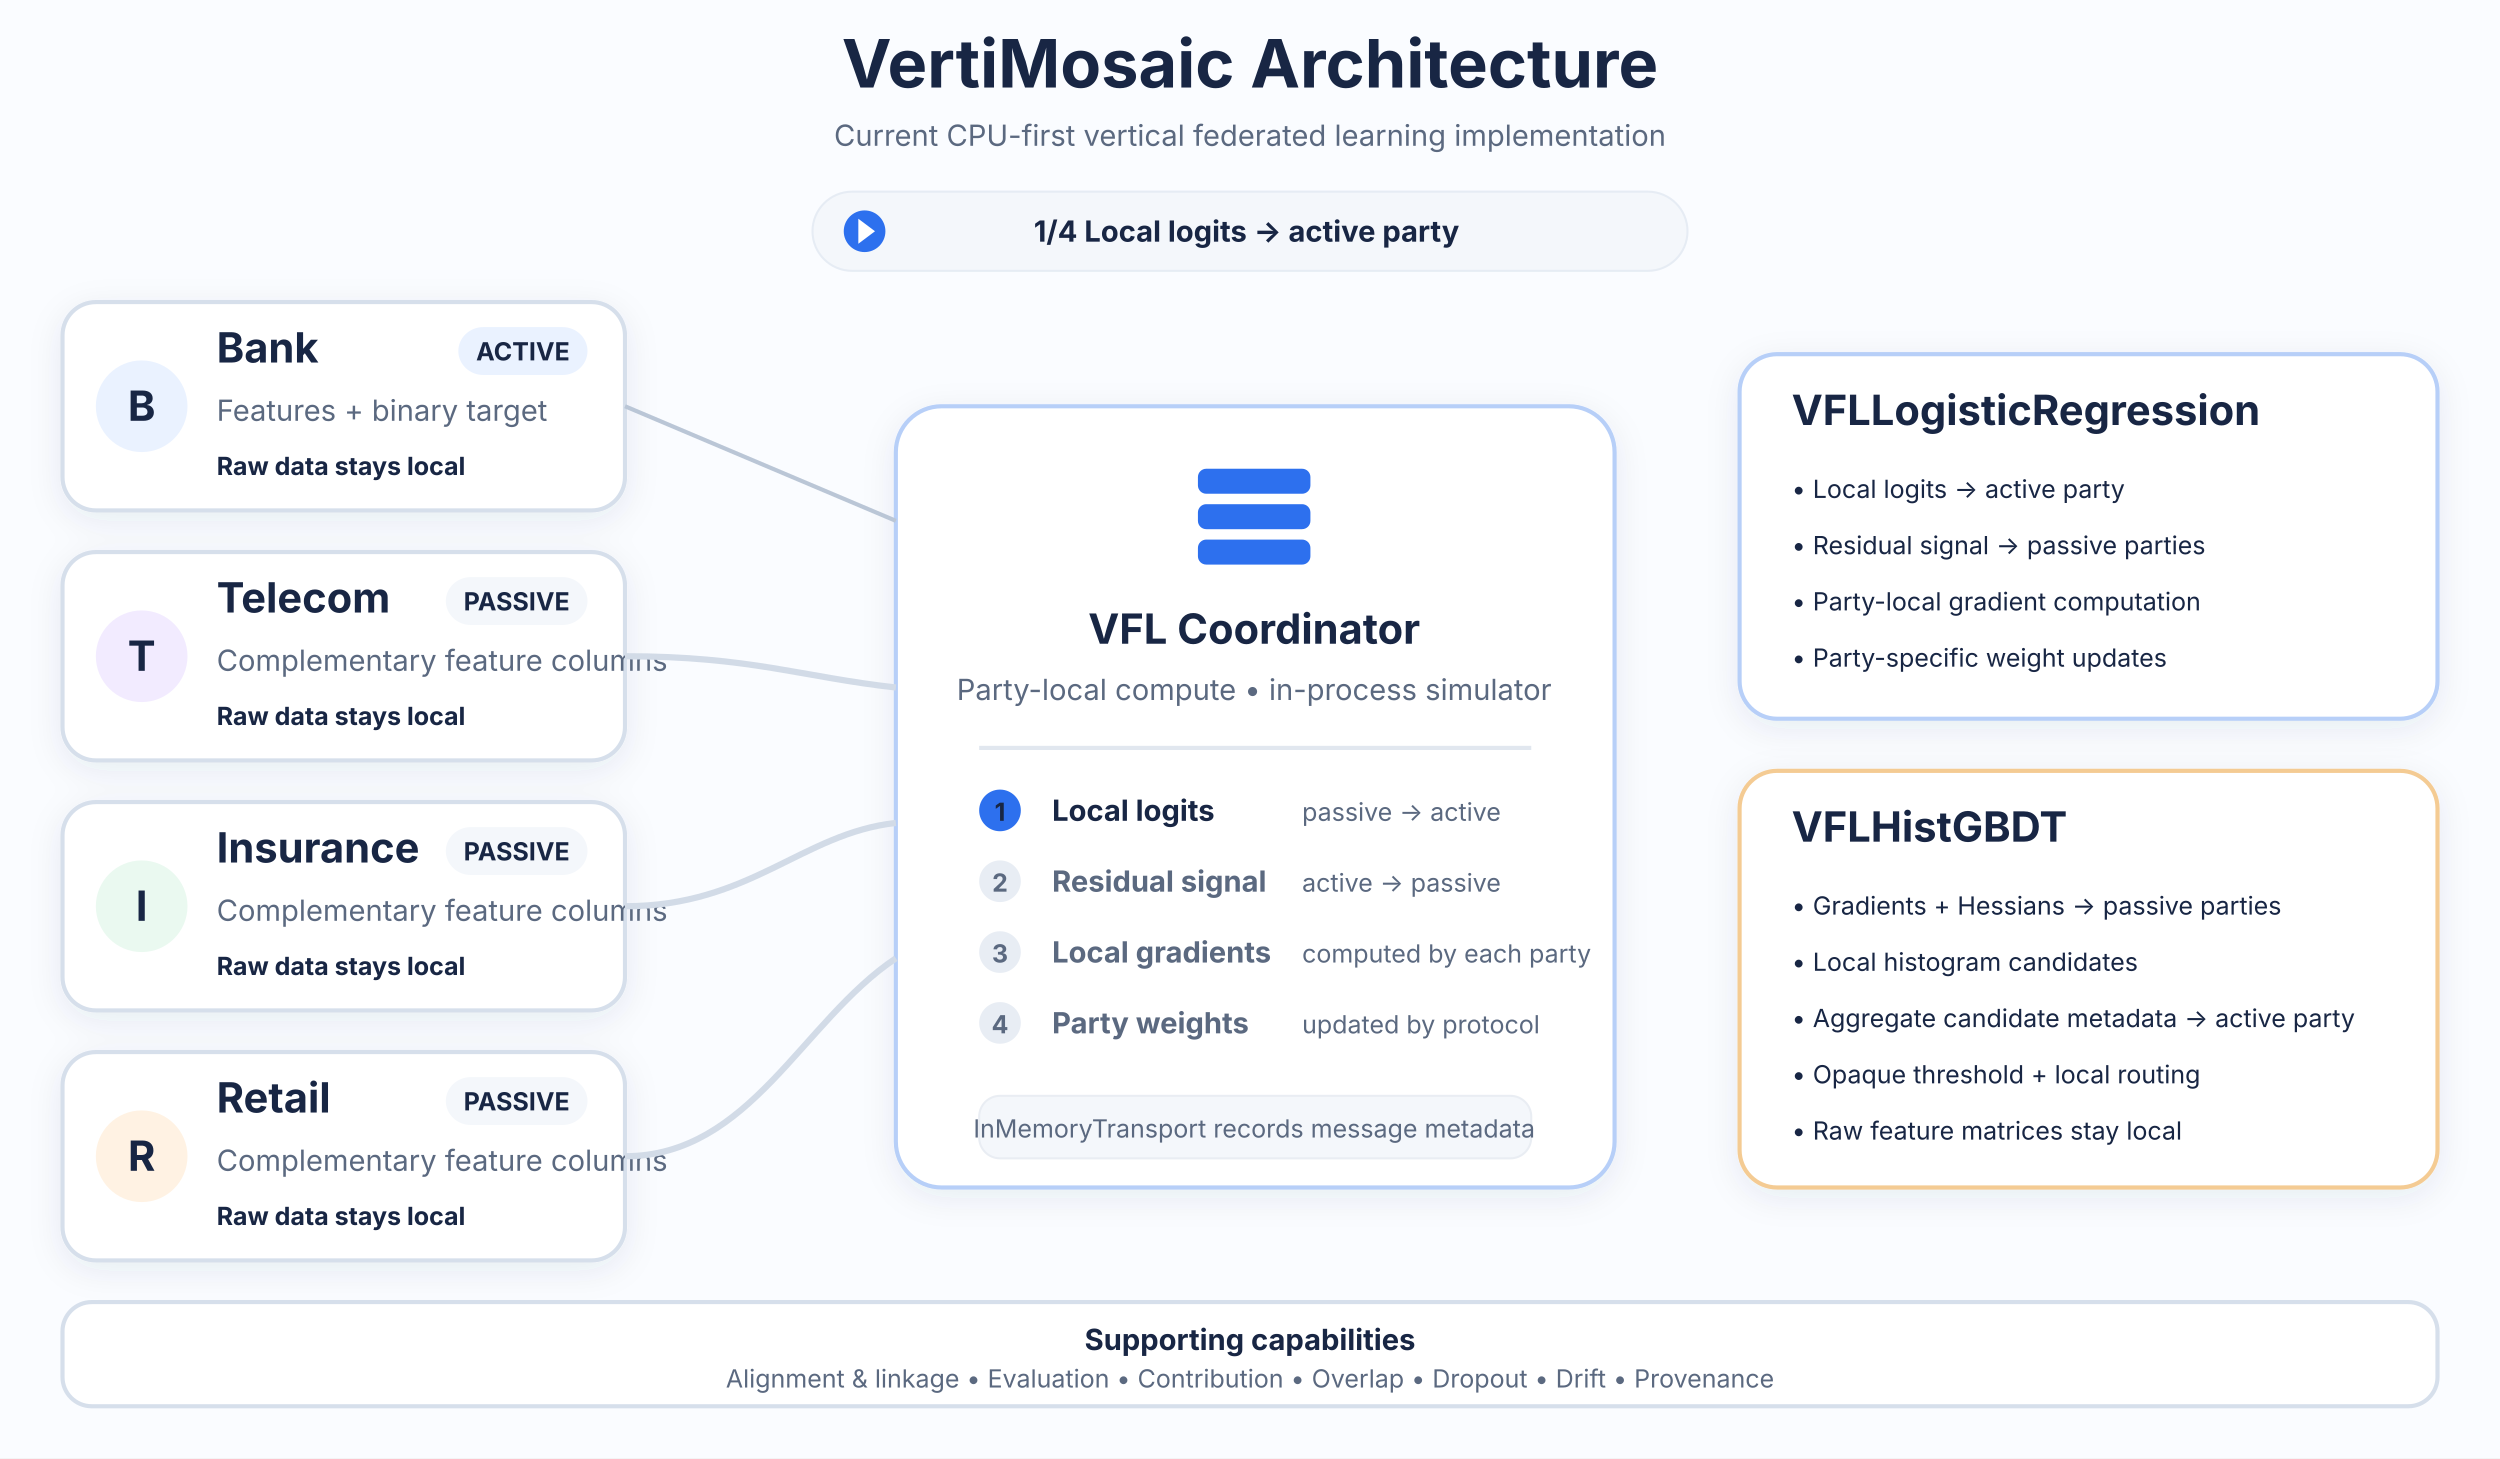
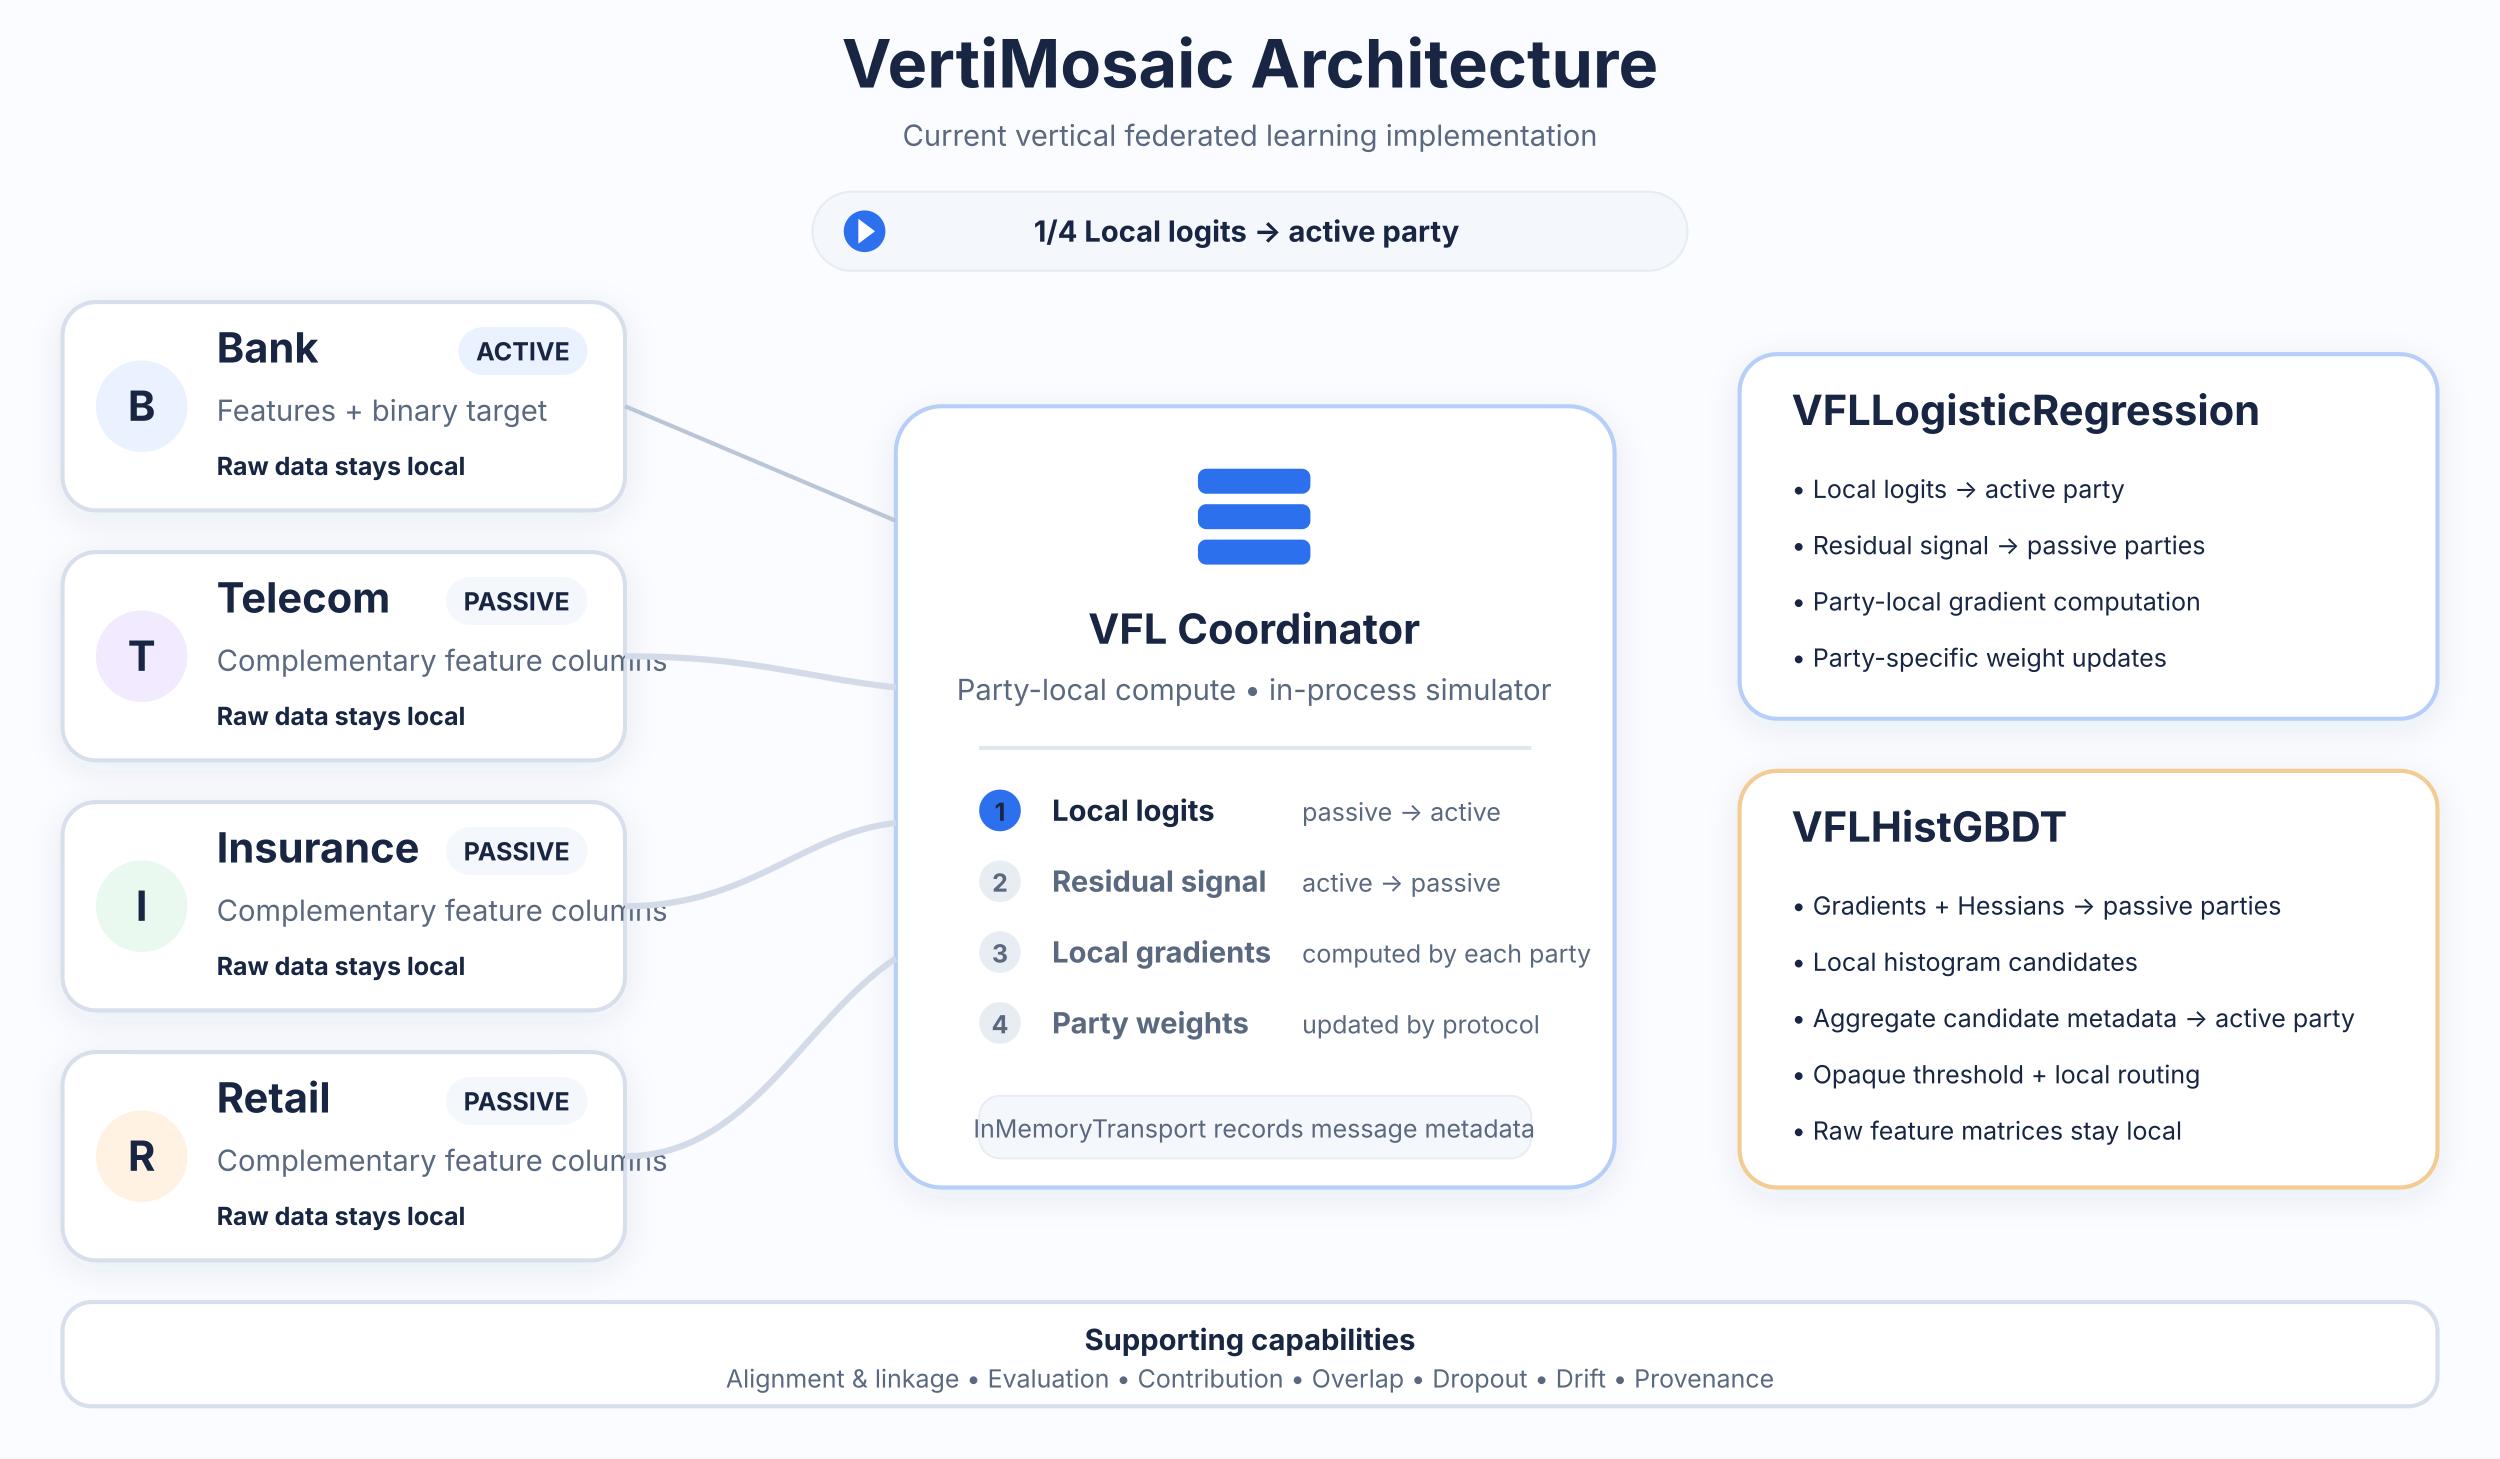
<svg xmlns="http://www.w3.org/2000/svg" xmlns:xlink="http://www.w3.org/1999/xlink" viewBox="0 0 1200 700" role="img" aria-labelledby="title desc">
  <defs>
    <style>
      text { font-family: Inter, "Segoe UI", Arial, sans-serif; fill: #182644; }
      .muted { fill: #5b6980; }
      .small { font-size: 12px; }
      .body { font-size: 14px; }
      .label { font-size: 14px; font-weight: 700; }
      .heading { font-size: 20px; font-weight: 700; }
      .title { font-size: 32px; font-weight: 700; }
      .card { fill: #ffffff; stroke: #d6dfeb; stroke-width: 2; }
      .blueCard { fill: #ffffff; stroke: #b7cff8; stroke-width: 2; }
      .orangeCard { fill: #ffffff; stroke: #f4cb93; stroke-width: 2; }
      .neutralPath { fill: none; stroke: #d2dbe7; stroke-width: 3; }
      .bluePath { fill: none; stroke: #2d70ee; stroke-width: 4; }
      .purplePath { fill: none; stroke: #8449e0; stroke-width: 4; }
      .orangePath { fill: none; stroke: #eb861f; stroke-width: 4; }
      .greenPath { fill: none; stroke: #20ab60; stroke-width: 4; }
    </style>
    <filter id="shadow" x="-20%" y="-20%" width="140%" height="140%">
      <feDropShadow dx="0" dy="4" stdDeviation="8" flood-color="#23395d" flood-opacity="0.08" />
    </filter>
  </defs>
  <rect width="1200" height="700" fill="#fafcff" />
  <text x="600" y="42" text-anchor="middle" class="title">VertiMosaic Architecture</text>
-   <text x="600" y="70" text-anchor="middle" class="body muted">Current CPU-first vertical federated learning implementation</text>
+   <text x="600" y="70" text-anchor="middle" class="body muted">Current vertical federated learning implementation</text>
  <g opacity="1">
    <rect x="390" y="92" width="420" height="38" rx="19" fill="#f4f7fb" stroke="#e6ecf4" />
    <circle cx="415" cy="111" r="10" fill="#2d70ee" />
    <path d="M412 105 L412 117 L420 111 Z" fill="#fff" />
  </g>
  <g>
    <text x="600" y="116" text-anchor="middle" class="label" fill="#2d70ee">1/4  Local logits → active party
      <animate attributeName="opacity" values="1;1;0;0;0" keyTimes="0;0.24;0.25;0.99;1" dur="6s" repeatCount="indefinite" />
    </text>
    <text x="600" y="116" text-anchor="middle" class="label" fill="#8449e0" opacity="0">2/4  Residual signal → passive parties
      <animate attributeName="opacity" values="0;0;1;1;0;0" keyTimes="0;0.24;0.25;0.49;0.50;1" dur="6s" repeatCount="indefinite" />
    </text>
    <text x="600" y="116" text-anchor="middle" class="label" fill="#eb861f" opacity="0">3/4  Gradients + Hessians → passive parties
      <animate attributeName="opacity" values="0;0;1;1;0;0" keyTimes="0;0.49;0.50;0.74;0.75;1" dur="6s" repeatCount="indefinite" />
    </text>
    <text x="600" y="116" text-anchor="middle" class="label" fill="#20ab60" opacity="0">4/4  Candidate metadata → active party
      <animate attributeName="opacity" values="0;0;1;1;0" keyTimes="0;0.74;0.75;0.99;1" dur="6s" repeatCount="indefinite" />
    </text>
  </g>
  <g filter="url(#shadow)">
    <rect x="30" y="145" width="270" height="100" rx="16" class="card" />
    <rect x="30" y="265" width="270" height="100" rx="16" class="card" />
    <rect x="30" y="385" width="270" height="100" rx="16" class="card" />
    <rect x="30" y="505" width="270" height="100" rx="16" class="card" />
  </g>
  <circle cx="68" cy="195" r="22" fill="#eaf2ff" />
  <text x="68" y="202" text-anchor="middle" class="heading" fill="#2d70ee">B</text>
  <circle cx="68" cy="315" r="22" fill="#f2ebff" />
  <text x="68" y="322" text-anchor="middle" class="heading" fill="#8449e0">T</text>
  <circle cx="68" cy="435" r="22" fill="#eaf9f0" />
  <text x="68" y="442" text-anchor="middle" class="heading" fill="#20ab60">I</text>
  <circle cx="68" cy="555" r="22" fill="#fff2e3" />
  <text x="68" y="562" text-anchor="middle" class="heading" fill="#eb861f">R</text>
  <text x="104" y="174" class="heading">Bank</text>
  <rect x="220" y="157" width="62" height="23" rx="12" fill="#eaf2ff" />
  <text x="251" y="173" text-anchor="middle" class="small" font-weight="700" fill="#2d70ee">ACTIVE</text>
  <text x="104" y="202" class="body muted">Features + binary target</text>
  <text x="104" y="228" class="small" font-weight="700" fill="#da4545">Raw data stays local</text>
  <text x="104" y="294" class="heading">Telecom</text>
  <rect x="214" y="277" width="68" height="23" rx="12" fill="#f4f7fb" />
  <text x="248" y="293" text-anchor="middle" class="small" font-weight="700" fill="#5b6980">PASSIVE</text>
  <text x="104" y="322" class="body muted">Complementary feature columns</text>
  <text x="104" y="348" class="small" font-weight="700" fill="#da4545">Raw data stays local</text>
  <text x="104" y="414" class="heading">Insurance</text>
  <rect x="214" y="397" width="68" height="23" rx="12" fill="#f4f7fb" />
  <text x="248" y="413" text-anchor="middle" class="small" font-weight="700" fill="#5b6980">PASSIVE</text>
  <text x="104" y="442" class="body muted">Complementary feature columns</text>
  <text x="104" y="468" class="small" font-weight="700" fill="#da4545">Raw data stays local</text>
  <text x="104" y="534" class="heading">Retail</text>
  <rect x="214" y="517" width="68" height="23" rx="12" fill="#f4f7fb" />
  <text x="248" y="533" text-anchor="middle" class="small" font-weight="700" fill="#5b6980">PASSIVE</text>
  <text x="104" y="562" class="body muted">Complementary feature columns</text>
  <text x="104" y="588" class="small" font-weight="700" fill="#da4545">Raw data stays local</text>
  <rect x="430" y="195" width="345" height="375" rx="22" class="blueCard" filter="url(#shadow)" />
  <g fill="#2d70ee">
    <rect x="575" y="225" width="54" height="12" rx="4" />
    <rect x="575" y="242" width="54" height="12" rx="4" />
    <rect x="575" y="259" width="54" height="12" rx="4" />
  </g>
  <text x="602" y="309" text-anchor="middle" class="heading">VFL Coordinator</text>
  <text x="602" y="336" text-anchor="middle" class="body muted">Party-local compute • in-process simulator</text>
  <line x1="470" y1="359" x2="735" y2="359" stroke="#e1e7ef" stroke-width="2" />
  <circle cx="480" cy="389" r="10" fill="#2d70ee" />
  <text x="480" y="394" text-anchor="middle" class="small" fill="#fff" font-weight="700">1</text>
  <text x="505" y="394" class="label">Local logits</text>
  <text x="625" y="394" class="small muted">passive → active</text>
  <circle cx="480" cy="423" r="10" fill="#e8edf4" />
  <text x="480" y="428" text-anchor="middle" class="small muted" font-weight="700">2</text>
  <text x="505" y="428" class="label muted">Residual signal</text>
  <text x="625" y="428" class="small muted">active → passive</text>
  <circle cx="480" cy="457" r="10" fill="#e8edf4" />
  <text x="480" y="462" text-anchor="middle" class="small muted" font-weight="700">3</text>
  <text x="505" y="462" class="label muted">Local gradients</text>
  <text x="625" y="462" class="small muted">computed by each party</text>
  <circle cx="480" cy="491" r="10" fill="#e8edf4" />
  <text x="480" y="496" text-anchor="middle" class="small muted" font-weight="700">4</text>
  <text x="505" y="496" class="label muted">Party weights</text>
  <text x="625" y="496" class="small muted">updated by protocol</text>
  <rect x="470" y="526" width="265" height="30" rx="10" fill="#f4f7fb" stroke="#e9edf3" />
  <text x="602" y="546" text-anchor="middle" class="small muted">InMemoryTransport records message metadata</text>
  <rect x="835" y="170" width="335" height="175" rx="18" class="blueCard" filter="url(#shadow)" />
  <text x="860" y="204" class="heading" fill="#2d70ee">VFLLogisticRegression</text>
  <text x="860" y="239" class="small">• Local logits → active party</text>
  <text x="860" y="266" class="small">• Residual signal → passive parties</text>
  <text x="860" y="293" class="small">• Party-local gradient computation</text>
  <text x="860" y="320" class="small">• Party-specific weight updates</text>
  <rect x="835" y="370" width="335" height="200" rx="18" class="orangeCard" filter="url(#shadow)" />
  <text x="860" y="404" class="heading" fill="#eb861f">VFLHistGBDT</text>
  <text x="860" y="439" class="small">• Gradients + Hessians → passive parties</text>
  <text x="860" y="466" class="small">• Local histogram candidates</text>
  <text x="860" y="493" class="small">• Aggregate candidate metadata → active party</text>
  <text x="860" y="520" class="small">• Opaque threshold + local routing</text>
  <text x="860" y="547" class="small">• Raw feature matrices stay local</text>
  <path id="tIn" d="M300 315 C360 315 385 325 430 330" class="neutralPath" />
  <path id="iIn" d="M300 435 C360 435 385 400 430 395" class="neutralPath" />
  <path id="rIn" d="M300 555 C360 555 385 490 430 460" class="neutralPath" />
  <path id="tOut" d="M430 330 C385 325 360 315 300 315" fill="none" />
  <path id="iOut" d="M430 395 C385 400 360 435 300 435" fill="none" />
  <path id="rOut" d="M430 460 C385 490 360 555 300 555" fill="none" />
  <line x1="300" y1="195" x2="430" y2="250" stroke="#bac6d6" stroke-width="2" />
  <g fill="#2d70ee" opacity="0">
    <circle r="7">
      <animateMotion dur="1.25s" begin="0s;6s" repeatCount="1">
        <mpath xlink:href="#tIn" />
      </animateMotion>
    </circle>
    <circle r="7">
      <animateMotion dur="1.25s" begin="0.12s;6.12s" repeatCount="1">
        <mpath xlink:href="#iIn" />
      </animateMotion>
    </circle>
    <circle r="7">
      <animateMotion dur="1.25s" begin="0.24s;6.24s" repeatCount="1">
        <mpath xlink:href="#rIn" />
      </animateMotion>
    </circle>
    <animate attributeName="opacity" values="1;1;0;0" keyTimes="0;0.24;0.25;1" dur="6s" repeatCount="indefinite" />
  </g>
  <g fill="#8449e0" opacity="0">
    <circle r="7">
      <animateMotion dur="1.25s" begin="1.5s;7.5s" repeatCount="1">
        <mpath xlink:href="#tOut" />
      </animateMotion>
    </circle>
    <circle r="7">
      <animateMotion dur="1.25s" begin="1.62s;7.62s" repeatCount="1">
        <mpath xlink:href="#iOut" />
      </animateMotion>
    </circle>
    <circle r="7">
      <animateMotion dur="1.25s" begin="1.74s;7.74s" repeatCount="1">
        <mpath xlink:href="#rOut" />
      </animateMotion>
    </circle>
    <animate attributeName="opacity" values="0;0;1;1;0;0" keyTimes="0;0.24;0.25;0.49;0.50;1" dur="6s" repeatCount="indefinite" />
  </g>
  <g fill="#eb861f" opacity="0">
    <circle r="7">
      <animateMotion dur="1.25s" begin="3s;9s" repeatCount="1">
        <mpath xlink:href="#tOut" />
      </animateMotion>
    </circle>
    <circle r="7">
      <animateMotion dur="1.25s" begin="3.12s;9.12s" repeatCount="1">
        <mpath xlink:href="#iOut" />
      </animateMotion>
    </circle>
    <circle r="7">
      <animateMotion dur="1.25s" begin="3.24s;9.24s" repeatCount="1">
        <mpath xlink:href="#rOut" />
      </animateMotion>
    </circle>
    <animate attributeName="opacity" values="0;0;1;1;0;0" keyTimes="0;0.49;0.50;0.74;0.75;1" dur="6s" repeatCount="indefinite" />
  </g>
  <g fill="#20ab60" opacity="0">
    <circle r="7">
      <animateMotion dur="1.25s" begin="4.5s;10.5s" repeatCount="1">
        <mpath xlink:href="#tIn" />
      </animateMotion>
    </circle>
    <circle r="7">
      <animateMotion dur="1.25s" begin="4.62s;10.62s" repeatCount="1">
        <mpath xlink:href="#iIn" />
      </animateMotion>
    </circle>
    <circle r="7">
      <animateMotion dur="1.25s" begin="4.74s;10.74s" repeatCount="1">
        <mpath xlink:href="#rIn" />
      </animateMotion>
    </circle>
    <animate attributeName="opacity" values="0;0;1;1;0" keyTimes="0;0.74;0.75;0.99;1" dur="6s" repeatCount="indefinite" />
  </g>
  <rect x="30" y="625" width="1140" height="50" rx="14" class="card" />
  <text x="600" y="648" text-anchor="middle" class="label">Supporting capabilities</text>
  <text x="600" y="666" text-anchor="middle" class="small muted">Alignment &amp; linkage • Evaluation • Contribution • Overlap • Dropout • Drift • Provenance</text>
</svg>
